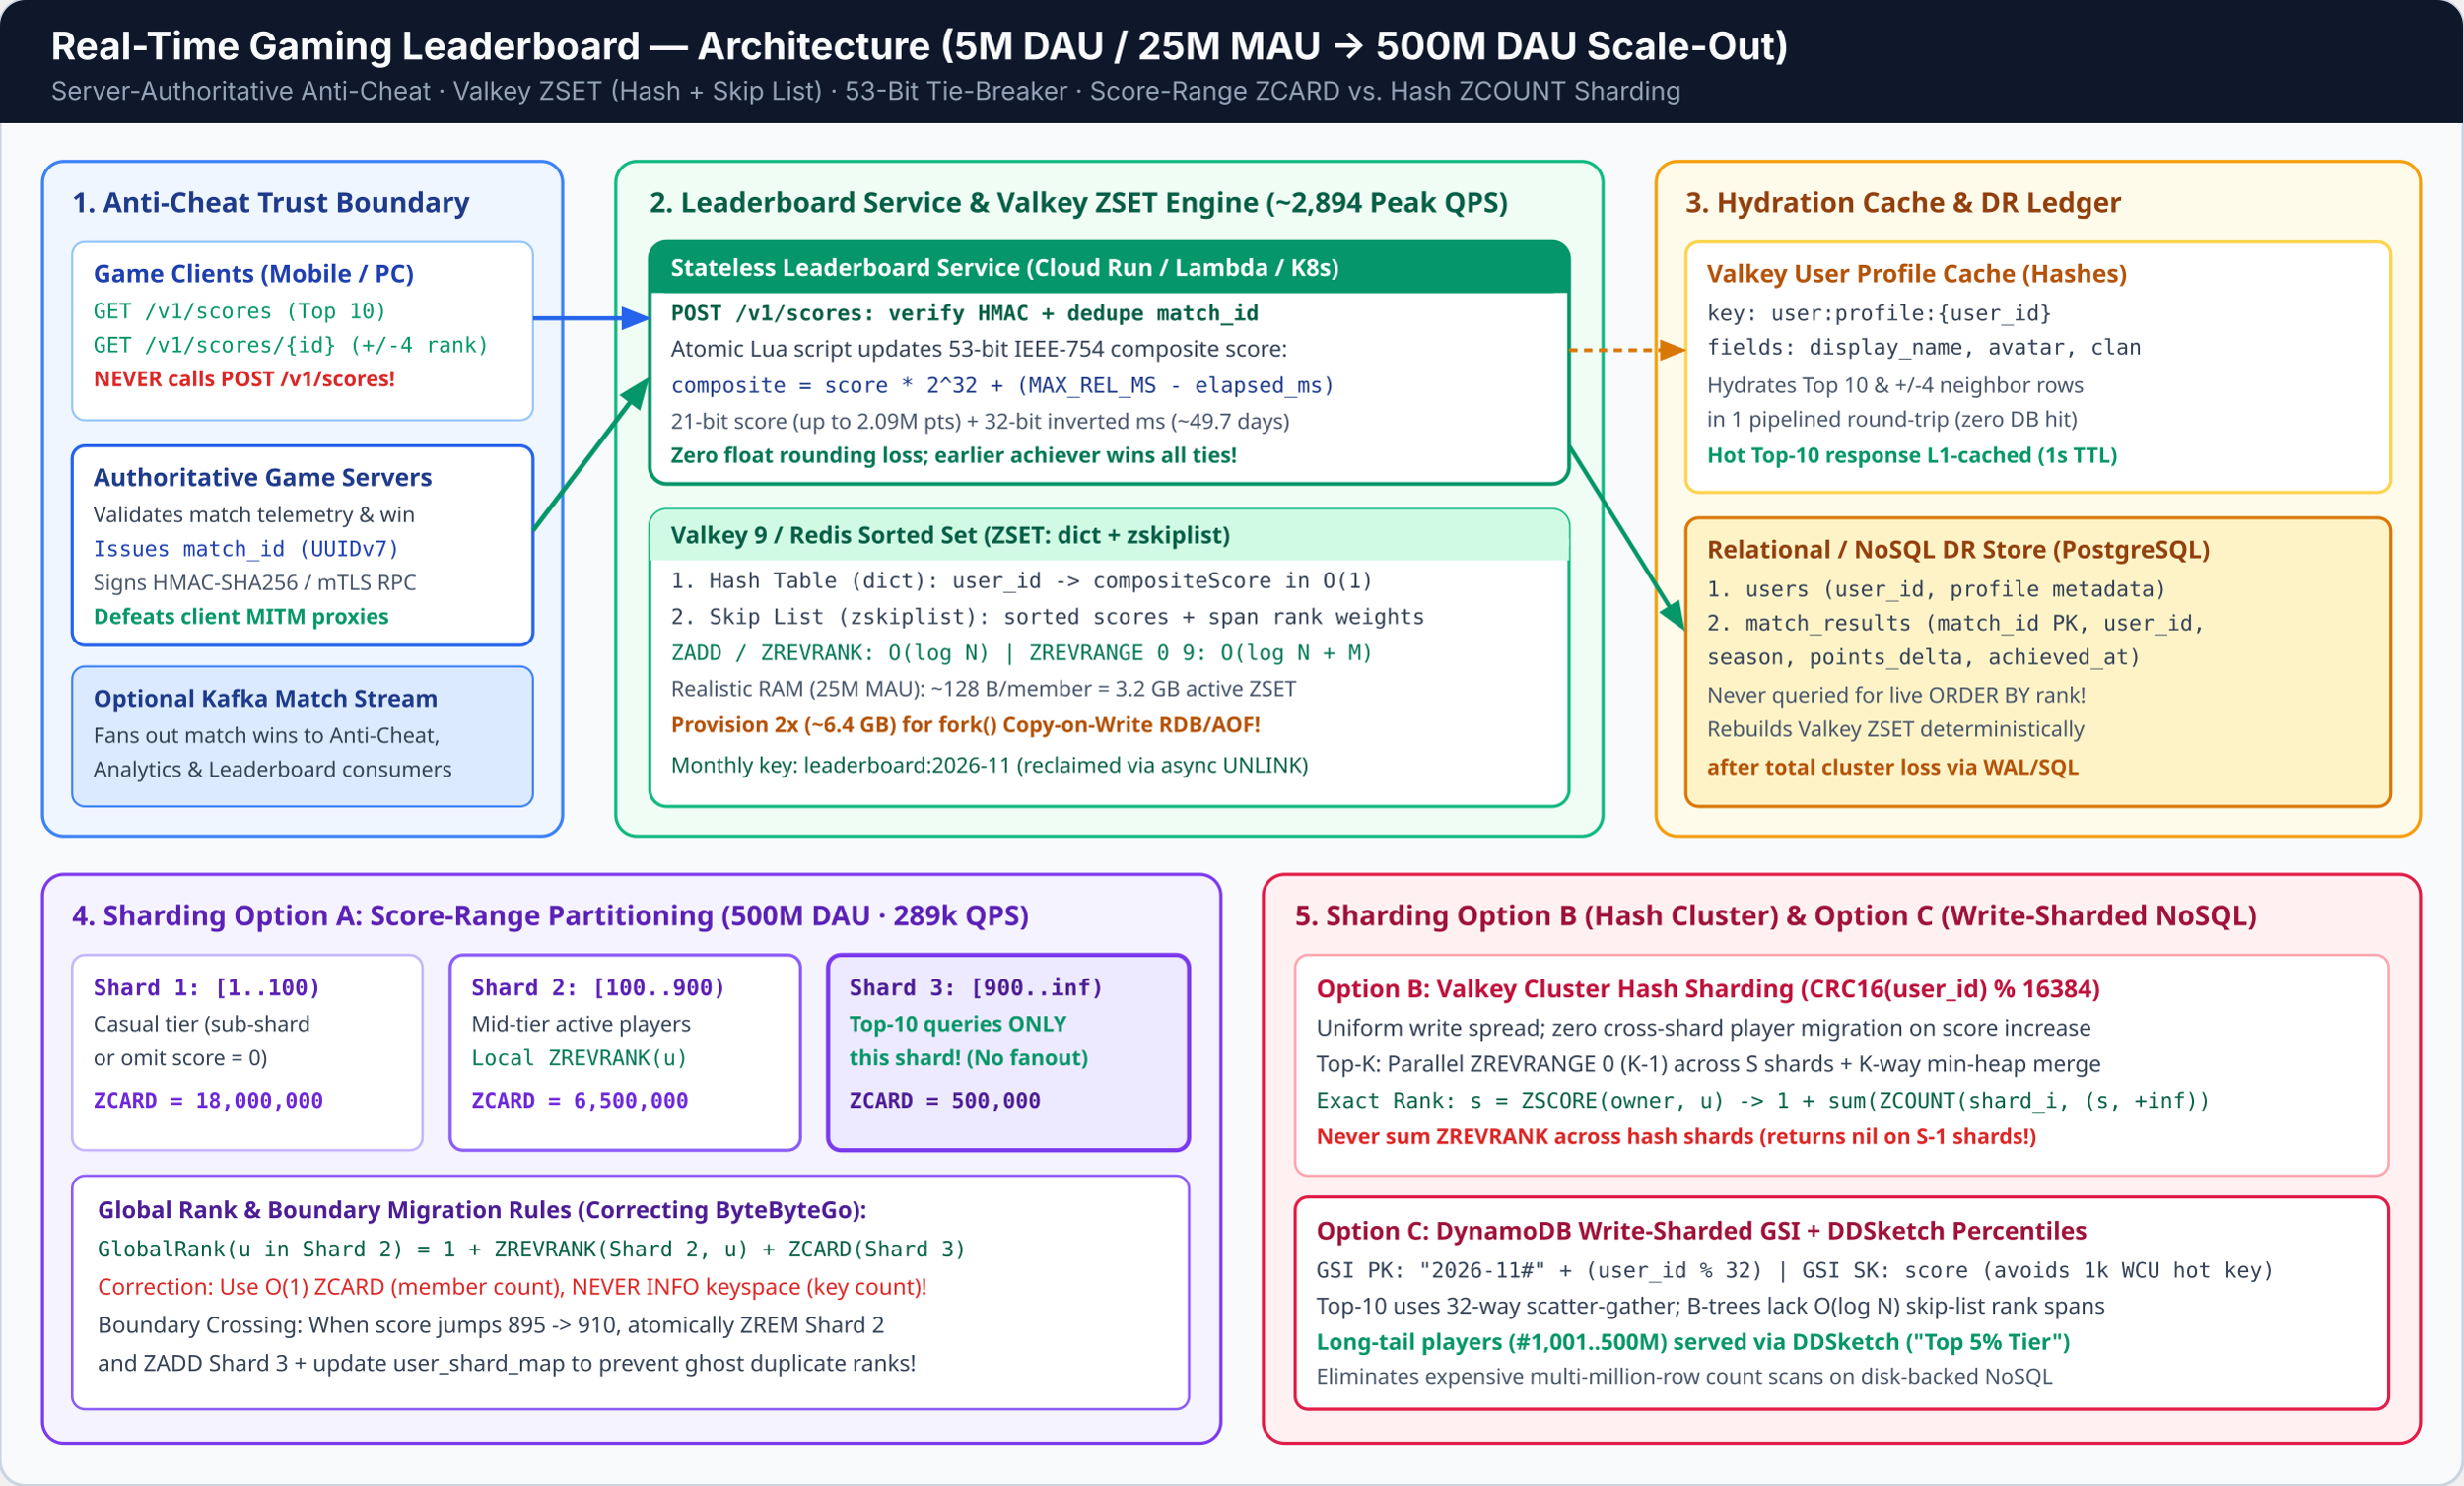
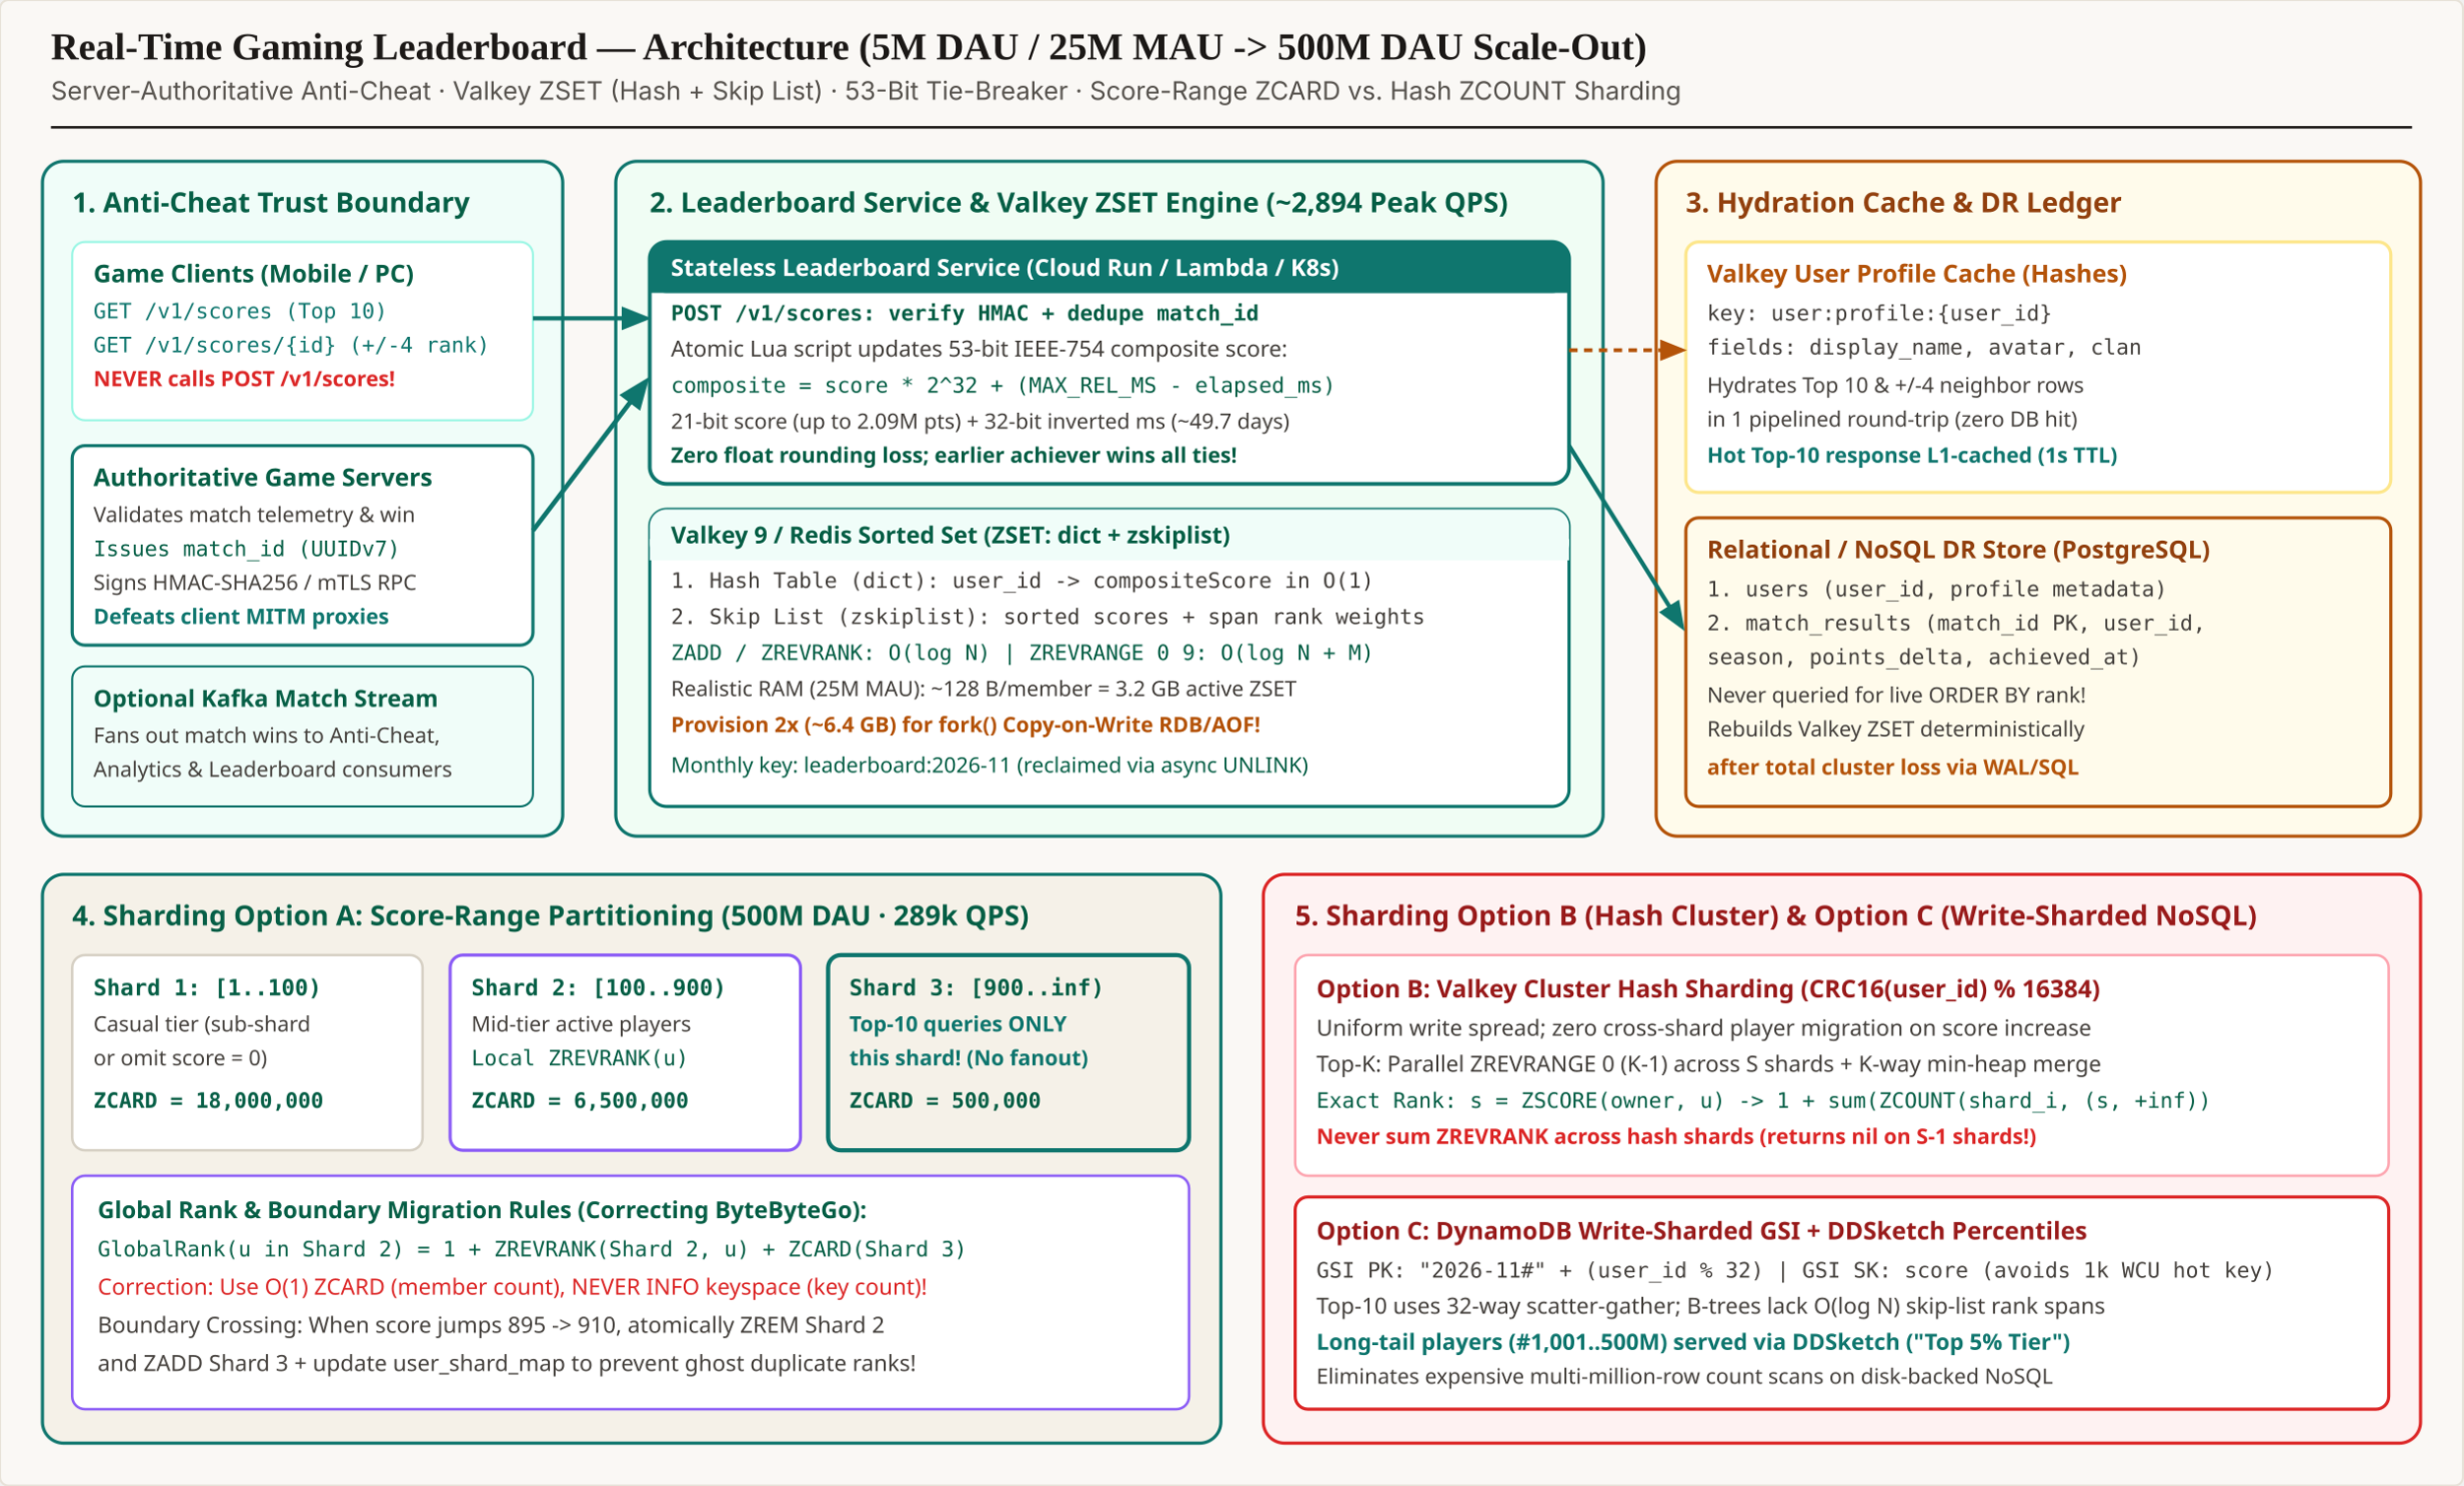
<svg xmlns="http://www.w3.org/2000/svg" viewBox="0 0 1160 700" width="1160" height="700" role="img" aria-labelledby="title desc">
  <defs>
    <marker id="arr" viewBox="0 0 10 10" refX="8" refY="5" markerWidth="7" markerHeight="7" orient="auto-start-reverse">
-       <path d="M 0 1 L 10 5 L 0 9 z" fill="#475569" />
+       <path d="M 0 1 L 10 5 L 0 9 z" fill="#44403c" />
    </marker>
    <marker id="arr-blue" viewBox="0 0 10 10" refX="8" refY="5" markerWidth="7" markerHeight="7" orient="auto-start-reverse">
-       <path d="M 0 1 L 10 5 L 0 9 z" fill="#2563eb" />
+       <path d="M 0 1 L 10 5 L 0 9 z" fill="#0f766e" />
    </marker>
    <marker id="arr-green" viewBox="0 0 10 10" refX="8" refY="5" markerWidth="7" markerHeight="7" orient="auto-start-reverse">
-       <path d="M 0 1 L 10 5 L 0 9 z" fill="#059669" />
+       <path d="M 0 1 L 10 5 L 0 9 z" fill="#0f766e" />
    </marker>
    <marker id="arr-amber" viewBox="0 0 10 10" refX="8" refY="5" markerWidth="7" markerHeight="7" orient="auto-start-reverse">
-       <path d="M 0 1 L 10 5 L 0 9 z" fill="#d97706" />
+       <path d="M 0 1 L 10 5 L 0 9 z" fill="#b45309" />
    </marker>
  </defs>
-   <rect x="0" y="0" width="1160" height="700" rx="12" fill="#f8fafc" stroke="#cbd5e1" stroke-width="1.5" />
-   <rect x="0" y="0" width="1160" height="58" rx="12" fill="#0f172a" />
-   <rect x="0" y="42" width="1160" height="16" fill="#0f172a" />
-   <text x="24" y="28" font-family="ui-sans-serif, system-ui, -apple-system, sans-serif" font-size="18" font-weight="700" fill="#f8fafc">Real-Time Gaming Leaderboard — Architecture (5M DAU / 25M MAU -&gt; 500M DAU Scale-Out)</text>
-   <text x="24" y="47" font-family="ui-sans-serif, system-ui, -apple-system, sans-serif" font-size="12" fill="#94a3b8">Server-Authoritative Anti-Cheat · Valkey ZSET (Hash + Skip List) · 53-Bit Tie-Breaker · Score-Range ZCARD vs. Hash ZCOUNT Sharding</text>
-   <rect x="20" y="76" width="245" height="318" rx="10" fill="#eff6ff" stroke="#3b82f6" stroke-width="1.5" />
-   <text x="34" y="100" font-family="ui-sans-serif, system-ui, sans-serif" font-size="13" font-weight="700" fill="#1e3a8a">1. Anti-Cheat Trust Boundary</text>
-   <rect x="34" y="114" width="217" height="84" rx="6" fill="#ffffff" stroke="#93c5fd" stroke-width="1" />
-   <text x="44" y="133" font-family="ui-sans-serif, system-ui, sans-serif" font-size="11.5" font-weight="700" fill="#1e40af">Game Clients (Mobile / PC)</text>
-   <text x="44" y="150" font-family="ui-monospace, SFMono-Regular, monospace" font-size="10" fill="#059669">GET /v1/scores (Top 10)</text>
-   <text x="44" y="166" font-family="ui-monospace, SFMono-Regular, monospace" font-size="10" fill="#059669">GET /v1/scores/{id} (+/-4 rank)</text>
+   <rect x="0" y="0" width="1160" height="700" rx="4" fill="#faf8f5" stroke="#e7e2d8" stroke-width="1" />
+   <line x1="24" y1="60" x2="1136" y2="60" stroke="#1c1917" stroke-width="1.2" />
+   <text x="24" y="28" font-family="Georgia, 'Times New Roman', serif" font-size="18" font-weight="700" fill="#1c1917">Real-Time Gaming Leaderboard — Architecture (5M DAU / 25M MAU -&gt; 500M DAU Scale-Out)</text>
+   <text x="24" y="47" font-family="ui-sans-serif, system-ui, -apple-system, sans-serif" font-size="12" fill="#57534e">Server-Authoritative Anti-Cheat · Valkey ZSET (Hash + Skip List) · 53-Bit Tie-Breaker · Score-Range ZCARD vs. Hash ZCOUNT Sharding</text>
+   <rect x="20" y="76" width="245" height="318" rx="10" fill="#f0fdf9" stroke="#0f766e" stroke-width="1.5" />
+   <text x="34" y="100" font-family="ui-sans-serif, system-ui, sans-serif" font-size="13" font-weight="700" fill="#065f46">1. Anti-Cheat Trust Boundary</text>
+   <rect x="34" y="114" width="217" height="84" rx="6" fill="#ffffff" stroke="#99f6e4" stroke-width="1" />
+   <text x="44" y="133" font-family="ui-sans-serif, system-ui, sans-serif" font-size="11.5" font-weight="700" fill="#065f46">Game Clients (Mobile / PC)</text>
+   <text x="44" y="150" font-family="ui-monospace, SFMono-Regular, monospace" font-size="10" fill="#0f766e">GET /v1/scores (Top 10)</text>
+   <text x="44" y="166" font-family="ui-monospace, SFMono-Regular, monospace" font-size="10" fill="#0f766e">GET /v1/scores/{id} (+/-4 rank)</text>
  <text x="44" y="182" font-family="ui-sans-serif, system-ui, sans-serif" font-size="10" font-weight="700" fill="#dc2626">NEVER calls POST /v1/scores!</text>
-   <rect x="34" y="210" width="217" height="94" rx="6" fill="#ffffff" stroke="#2563eb" stroke-width="1.5" />
-   <text x="44" y="229" font-family="ui-sans-serif, system-ui, sans-serif" font-size="11.5" font-weight="700" fill="#1e3a8a">Authoritative Game Servers</text>
-   <text x="44" y="246" font-family="ui-sans-serif, system-ui, sans-serif" font-size="10" fill="#334155">Validates match telemetry &amp; win</text>
-   <text x="44" y="262" font-family="ui-monospace, SFMono-Regular, monospace" font-size="10" fill="#1e40af">Issues match_id (UUIDv7)</text>
-   <text x="44" y="278" font-family="ui-sans-serif, system-ui, sans-serif" font-size="10" fill="#475569">Signs HMAC-SHA256 / mTLS RPC</text>
-   <text x="44" y="294" font-family="ui-sans-serif, system-ui, sans-serif" font-size="10" font-weight="700" fill="#059669">Defeats client MITM proxies</text>
-   <rect x="34" y="314" width="217" height="66" rx="6" fill="#dbeafe" stroke="#3b82f6" stroke-width="1" />
-   <text x="44" y="333" font-family="ui-sans-serif, system-ui, sans-serif" font-size="11" font-weight="700" fill="#1e3a8a">Optional Kafka Match Stream</text>
-   <text x="44" y="350" font-family="ui-sans-serif, system-ui, sans-serif" font-size="10" fill="#334155">Fans out match wins to Anti-Cheat,</text>
-   <text x="44" y="366" font-family="ui-sans-serif, system-ui, sans-serif" font-size="10" fill="#334155">Analytics &amp; Leaderboard consumers</text>
-   <rect x="290" y="76" width="465" height="318" rx="10" fill="#f0fdf4" stroke="#10b981" stroke-width="1.5" />
+   <rect x="34" y="210" width="217" height="94" rx="6" fill="#ffffff" stroke="#0f766e" stroke-width="1.5" />
+   <text x="44" y="229" font-family="ui-sans-serif, system-ui, sans-serif" font-size="11.5" font-weight="700" fill="#065f46">Authoritative Game Servers</text>
+   <text x="44" y="246" font-family="ui-sans-serif, system-ui, sans-serif" font-size="10" fill="#44403c">Validates match telemetry &amp; win</text>
+   <text x="44" y="262" font-family="ui-monospace, SFMono-Regular, monospace" font-size="10" fill="#065f46">Issues match_id (UUIDv7)</text>
+   <text x="44" y="278" font-family="ui-sans-serif, system-ui, sans-serif" font-size="10" fill="#44403c">Signs HMAC-SHA256 / mTLS RPC</text>
+   <text x="44" y="294" font-family="ui-sans-serif, system-ui, sans-serif" font-size="10" font-weight="700" fill="#0f766e">Defeats client MITM proxies</text>
+   <rect x="34" y="314" width="217" height="66" rx="6" fill="#f0fdf9" stroke="#0f766e" stroke-width="1" />
+   <text x="44" y="333" font-family="ui-sans-serif, system-ui, sans-serif" font-size="11" font-weight="700" fill="#065f46">Optional Kafka Match Stream</text>
+   <text x="44" y="350" font-family="ui-sans-serif, system-ui, sans-serif" font-size="10" fill="#44403c">Fans out match wins to Anti-Cheat,</text>
+   <text x="44" y="366" font-family="ui-sans-serif, system-ui, sans-serif" font-size="10" fill="#44403c">Analytics &amp; Leaderboard consumers</text>
+   <rect x="290" y="76" width="465" height="318" rx="10" fill="#f0fdf4" stroke="#0f766e" stroke-width="1.5" />
  <text x="306" y="100" font-family="ui-sans-serif, system-ui, sans-serif" font-size="13" font-weight="700" fill="#065f46">2. Leaderboard Service &amp; Valkey ZSET Engine (~2,894 Peak QPS)</text>
-   <rect x="306" y="114" width="433" height="114" rx="8" fill="#ffffff" stroke="#059669" stroke-width="1.8" />
-   <rect x="306" y="114" width="433" height="24" rx="8" fill="#059669" />
-   <rect x="306" y="128" width="433" height="10" fill="#059669" />
+   <rect x="306" y="114" width="433" height="114" rx="8" fill="#ffffff" stroke="#0f766e" stroke-width="1.8" />
+   <rect x="306" y="114" width="433" height="24" rx="8" fill="#0f766e" />
+   <rect x="306" y="128" width="433" height="10" fill="#0f766e" />
  <text x="316" y="130" font-family="ui-sans-serif, system-ui, sans-serif" font-size="11" font-weight="700" fill="#ffffff">Stateless Leaderboard Service (Cloud Run / Lambda / K8s)</text>
  <text x="316" y="151" font-family="ui-monospace, SFMono-Regular, monospace" font-size="10" font-weight="700" fill="#065f46">POST /v1/scores: verify HMAC + dedupe match_id</text>
-   <text x="316" y="168" font-family="ui-sans-serif, system-ui, sans-serif" font-size="10.5" fill="#334155">Atomic Lua script updates 53-bit IEEE-754 composite score:</text>
-   <text x="316" y="185" font-family="ui-monospace, SFMono-Regular, monospace" font-size="10" fill="#1e3a8a">composite = score * 2^32 + (MAX_REL_MS - elapsed_ms)</text>
-   <text x="316" y="202" font-family="ui-sans-serif, system-ui, sans-serif" font-size="10" fill="#475569">21-bit score (up to 2.09M pts) + 32-bit inverted ms (~49.7 days)</text>
-   <text x="316" y="218" font-family="ui-sans-serif, system-ui, sans-serif" font-size="10" font-weight="700" fill="#047857">Zero float rounding loss; earlier achiever wins all ties!</text>
-   <rect x="306" y="240" width="433" height="140" rx="8" fill="#ffffff" stroke="#10b981" stroke-width="1.5" />
-   <rect x="306" y="240" width="433" height="24" rx="8" fill="#d1fae5" />
-   <rect x="306" y="254" width="433" height="10" fill="#d1fae5" />
+   <text x="316" y="168" font-family="ui-sans-serif, system-ui, sans-serif" font-size="10.5" fill="#44403c">Atomic Lua script updates 53-bit IEEE-754 composite score:</text>
+   <text x="316" y="185" font-family="ui-monospace, SFMono-Regular, monospace" font-size="10" fill="#065f46">composite = score * 2^32 + (MAX_REL_MS - elapsed_ms)</text>
+   <text x="316" y="202" font-family="ui-sans-serif, system-ui, sans-serif" font-size="10" fill="#44403c">21-bit score (up to 2.09M pts) + 32-bit inverted ms (~49.7 days)</text>
+   <text x="316" y="218" font-family="ui-sans-serif, system-ui, sans-serif" font-size="10" font-weight="700" fill="#065f46">Zero float rounding loss; earlier achiever wins all ties!</text>
+   <rect x="306" y="240" width="433" height="140" rx="8" fill="#ffffff" stroke="#0f766e" stroke-width="1.5" />
+   <rect x="306" y="240" width="433" height="24" rx="8" fill="#f0fdf9" />
+   <rect x="306" y="254" width="433" height="10" fill="#f0fdf9" />
  <text x="316" y="256" font-family="ui-sans-serif, system-ui, sans-serif" font-size="11" font-weight="700" fill="#065f46">Valkey 9 / Redis Sorted Set (ZSET: dict + zskiplist)</text>
-   <text x="316" y="277" font-family="ui-monospace, SFMono-Regular, monospace" font-size="10" fill="#334155">1. Hash Table (dict): user_id -&gt; compositeScore in O(1)</text>
-   <text x="316" y="294" font-family="ui-monospace, SFMono-Regular, monospace" font-size="10" fill="#334155">2. Skip List (zskiplist): sorted scores + span rank weights</text>
-   <text x="316" y="311" font-family="ui-monospace, SFMono-Regular, monospace" font-size="10" fill="#047857">ZADD / ZREVRANK: O(log N) | ZREVRANGE 0 9: O(log N + M)</text>
-   <text x="316" y="328" font-family="ui-sans-serif, system-ui, sans-serif" font-size="10" fill="#475569">Realistic RAM (25M MAU): ~128 B/member = 3.2 GB active ZSET</text>
+   <text x="316" y="277" font-family="ui-monospace, SFMono-Regular, monospace" font-size="10" fill="#44403c">1. Hash Table (dict): user_id -&gt; compositeScore in O(1)</text>
+   <text x="316" y="294" font-family="ui-monospace, SFMono-Regular, monospace" font-size="10" fill="#44403c">2. Skip List (zskiplist): sorted scores + span rank weights</text>
+   <text x="316" y="311" font-family="ui-monospace, SFMono-Regular, monospace" font-size="10" fill="#065f46">ZADD / ZREVRANK: O(log N) | ZREVRANGE 0 9: O(log N + M)</text>
+   <text x="316" y="328" font-family="ui-sans-serif, system-ui, sans-serif" font-size="10" fill="#44403c">Realistic RAM (25M MAU): ~128 B/member = 3.2 GB active ZSET</text>
  <text x="316" y="345" font-family="ui-sans-serif, system-ui, sans-serif" font-size="10" font-weight="700" fill="#b45309">Provision 2x (~6.4 GB) for fork() Copy-on-Write RDB/AOF!</text>
  <text x="316" y="364" font-family="ui-sans-serif, system-ui, sans-serif" font-size="10" fill="#065f46">Monthly key: leaderboard:2026-11 (reclaimed via async UNLINK)</text>
-   <rect x="780" y="76" width="360" height="318" rx="10" fill="#fffbeb" stroke="#f59e0b" stroke-width="1.5" />
+   <rect x="780" y="76" width="360" height="318" rx="10" fill="#fffbeb" stroke="#b45309" stroke-width="1.5" />
  <text x="794" y="100" font-family="ui-sans-serif, system-ui, sans-serif" font-size="13" font-weight="700" fill="#92400e">3. Hydration Cache &amp; DR Ledger</text>
-   <rect x="794" y="114" width="332" height="118" rx="6" fill="#ffffff" stroke="#fcd34d" stroke-width="1.5" />
+   <rect x="794" y="114" width="332" height="118" rx="6" fill="#ffffff" stroke="#fde68a" stroke-width="1.5" />
  <text x="804" y="133" font-family="ui-sans-serif, system-ui, sans-serif" font-size="11.5" font-weight="700" fill="#b45309">Valkey User Profile Cache (Hashes)</text>
-   <text x="804" y="151" font-family="ui-monospace, SFMono-Regular, monospace" font-size="10" fill="#334155">key: user:profile:{user_id}</text>
-   <text x="804" y="167" font-family="ui-monospace, SFMono-Regular, monospace" font-size="10" fill="#334155">fields: display_name, avatar, clan</text>
-   <text x="804" y="185" font-family="ui-sans-serif, system-ui, sans-serif" font-size="10" fill="#475569">Hydrates Top 10 &amp; +/-4 neighbor rows</text>
-   <text x="804" y="201" font-family="ui-sans-serif, system-ui, sans-serif" font-size="10" fill="#475569">in 1 pipelined round-trip (zero DB hit)</text>
-   <text x="804" y="218" font-family="ui-sans-serif, system-ui, sans-serif" font-size="10" font-weight="700" fill="#059669">Hot Top-10 response L1-cached (1s TTL)</text>
-   <rect x="794" y="244" width="332" height="136" rx="6" fill="#fef3c7" stroke="#d97706" stroke-width="1.5" />
+   <text x="804" y="151" font-family="ui-monospace, SFMono-Regular, monospace" font-size="10" fill="#44403c">key: user:profile:{user_id}</text>
+   <text x="804" y="167" font-family="ui-monospace, SFMono-Regular, monospace" font-size="10" fill="#44403c">fields: display_name, avatar, clan</text>
+   <text x="804" y="185" font-family="ui-sans-serif, system-ui, sans-serif" font-size="10" fill="#44403c">Hydrates Top 10 &amp; +/-4 neighbor rows</text>
+   <text x="804" y="201" font-family="ui-sans-serif, system-ui, sans-serif" font-size="10" fill="#44403c">in 1 pipelined round-trip (zero DB hit)</text>
+   <text x="804" y="218" font-family="ui-sans-serif, system-ui, sans-serif" font-size="10" font-weight="700" fill="#0f766e">Hot Top-10 response L1-cached (1s TTL)</text>
+   <rect x="794" y="244" width="332" height="136" rx="6" fill="#fffbeb" stroke="#b45309" stroke-width="1.5" />
  <text x="804" y="263" font-family="ui-sans-serif, system-ui, sans-serif" font-size="11.5" font-weight="700" fill="#92400e">Relational / NoSQL DR Store (PostgreSQL)</text>
-   <text x="804" y="281" font-family="ui-monospace, SFMono-Regular, monospace" font-size="10" fill="#334155">1. users (user_id, profile metadata)</text>
-   <text x="804" y="297" font-family="ui-monospace, SFMono-Regular, monospace" font-size="10" fill="#334155">2. match_results (match_id PK, user_id,</text>
-   <text x="804" y="313" font-family="ui-monospace, SFMono-Regular, monospace" font-size="10" fill="#334155">   season, points_delta, achieved_at)</text>
-   <text x="804" y="331" font-family="ui-sans-serif, system-ui, sans-serif" font-size="10" fill="#475569">Never queried for live ORDER BY rank!</text>
-   <text x="804" y="347" font-family="ui-sans-serif, system-ui, sans-serif" font-size="10" fill="#475569">Rebuilds Valkey ZSET deterministically</text>
+   <text x="804" y="281" font-family="ui-monospace, SFMono-Regular, monospace" font-size="10" fill="#44403c">1. users (user_id, profile metadata)</text>
+   <text x="804" y="297" font-family="ui-monospace, SFMono-Regular, monospace" font-size="10" fill="#44403c">2. match_results (match_id PK, user_id,</text>
+   <text x="804" y="313" font-family="ui-monospace, SFMono-Regular, monospace" font-size="10" fill="#44403c">   season, points_delta, achieved_at)</text>
+   <text x="804" y="331" font-family="ui-sans-serif, system-ui, sans-serif" font-size="10" fill="#44403c">Never queried for live ORDER BY rank!</text>
+   <text x="804" y="347" font-family="ui-sans-serif, system-ui, sans-serif" font-size="10" fill="#44403c">Rebuilds Valkey ZSET deterministically</text>
  <text x="804" y="365" font-family="ui-sans-serif, system-ui, sans-serif" font-size="10" font-weight="700" fill="#b45309">after total cluster loss via WAL/SQL</text>
-   <line x1="251" y1="150" x2="304" y2="150" stroke="#2563eb" stroke-width="2" marker-end="url(#arr-blue)" />
-   <line x1="251" y1="250" x2="304" y2="180" stroke="#059669" stroke-width="2.2" marker-end="url(#arr-green)" />
-   <line x1="739" y1="165" x2="792" y2="165" stroke="#d97706" stroke-width="1.8" stroke-dasharray="4,3" marker-end="url(#arr-amber)" />
-   <line x1="739" y1="210" x2="792" y2="295" stroke="#059669" stroke-width="2" marker-end="url(#arr-green)" />
-   <rect x="20" y="412" width="555" height="268" rx="10" fill="#f5f3ff" stroke="#7c3aed" stroke-width="1.5" />
-   <text x="34" y="436" font-family="ui-sans-serif, system-ui, sans-serif" font-size="13" font-weight="700" fill="#5b21b6">4. Sharding Option A: Score-Range Partitioning (500M DAU · 289k QPS)</text>
-   <rect x="34" y="450" width="165" height="92" rx="6" fill="#ffffff" stroke="#c4b5fd" stroke-width="1.2" />
-   <text x="44" y="469" font-family="ui-monospace, SFMono-Regular, monospace" font-size="10.5" font-weight="700" fill="#5b21b6">Shard 1: [1..100)</text>
-   <text x="44" y="486" font-family="ui-sans-serif, system-ui, sans-serif" font-size="10" fill="#334155">Casual tier (sub-shard</text>
-   <text x="44" y="502" font-family="ui-sans-serif, system-ui, sans-serif" font-size="10" fill="#334155">or omit score = 0)</text>
-   <text x="44" y="522" font-family="ui-monospace, SFMono-Regular, monospace" font-size="10" font-weight="700" fill="#6d28d9">ZCARD = 18,000,000</text>
+   <line x1="251" y1="150" x2="304" y2="150" stroke="#0f766e" stroke-width="2" marker-end="url(#arr-blue)" />
+   <line x1="251" y1="250" x2="304" y2="180" stroke="#0f766e" stroke-width="2.2" marker-end="url(#arr-green)" />
+   <line x1="739" y1="165" x2="792" y2="165" stroke="#b45309" stroke-width="1.8" stroke-dasharray="4,3" marker-end="url(#arr-amber)" />
+   <line x1="739" y1="210" x2="792" y2="295" stroke="#0f766e" stroke-width="2" marker-end="url(#arr-green)" />
+   <rect x="20" y="412" width="555" height="268" rx="10" fill="#f5f1e8" stroke="#0f766e" stroke-width="1.5" />
+   <text x="34" y="436" font-family="ui-sans-serif, system-ui, sans-serif" font-size="13" font-weight="700" fill="#065f46">4. Sharding Option A: Score-Range Partitioning (500M DAU · 289k QPS)</text>
+   <rect x="34" y="450" width="165" height="92" rx="6" fill="#ffffff" stroke="#d6d0c4" stroke-width="1.2" />
+   <text x="44" y="469" font-family="ui-monospace, SFMono-Regular, monospace" font-size="10.5" font-weight="700" fill="#065f46">Shard 1: [1..100)</text>
+   <text x="44" y="486" font-family="ui-sans-serif, system-ui, sans-serif" font-size="10" fill="#44403c">Casual tier (sub-shard</text>
+   <text x="44" y="502" font-family="ui-sans-serif, system-ui, sans-serif" font-size="10" fill="#44403c">or omit score = 0)</text>
+   <text x="44" y="522" font-family="ui-monospace, SFMono-Regular, monospace" font-size="10" font-weight="700" fill="#065f46">ZCARD = 18,000,000</text>
  <rect x="212" y="450" width="165" height="92" rx="6" fill="#ffffff" stroke="#8b5cf6" stroke-width="1.5" />
-   <text x="222" y="469" font-family="ui-monospace, SFMono-Regular, monospace" font-size="10.5" font-weight="700" fill="#5b21b6">Shard 2: [100..900)</text>
-   <text x="222" y="486" font-family="ui-sans-serif, system-ui, sans-serif" font-size="10" fill="#334155">Mid-tier active players</text>
-   <text x="222" y="502" font-family="ui-monospace, SFMono-Regular, monospace" font-size="10" fill="#047857">Local ZREVRANK(u)</text>
-   <text x="222" y="522" font-family="ui-monospace, SFMono-Regular, monospace" font-size="10" font-weight="700" fill="#6d28d9">ZCARD = 6,500,000</text>
-   <rect x="390" y="450" width="170" height="92" rx="6" fill="#ede9fe" stroke="#7c3aed" stroke-width="2" />
-   <text x="400" y="469" font-family="ui-monospace, SFMono-Regular, monospace" font-size="10.5" font-weight="700" fill="#4c1d95">Shard 3: [900..inf)</text>
-   <text x="400" y="486" font-family="ui-sans-serif, system-ui, sans-serif" font-size="10" font-weight="700" fill="#059669">Top-10 queries ONLY</text>
-   <text x="400" y="502" font-family="ui-sans-serif, system-ui, sans-serif" font-size="10" font-weight="700" fill="#059669">this shard! (No fanout)</text>
-   <text x="400" y="522" font-family="ui-monospace, SFMono-Regular, monospace" font-size="10" font-weight="700" fill="#4c1d95">ZCARD = 500,000</text>
+   <text x="222" y="469" font-family="ui-monospace, SFMono-Regular, monospace" font-size="10.5" font-weight="700" fill="#065f46">Shard 2: [100..900)</text>
+   <text x="222" y="486" font-family="ui-sans-serif, system-ui, sans-serif" font-size="10" fill="#44403c">Mid-tier active players</text>
+   <text x="222" y="502" font-family="ui-monospace, SFMono-Regular, monospace" font-size="10" fill="#065f46">Local ZREVRANK(u)</text>
+   <text x="222" y="522" font-family="ui-monospace, SFMono-Regular, monospace" font-size="10" font-weight="700" fill="#065f46">ZCARD = 6,500,000</text>
+   <rect x="390" y="450" width="170" height="92" rx="6" fill="#f5f1e8" stroke="#0f766e" stroke-width="2" />
+   <text x="400" y="469" font-family="ui-monospace, SFMono-Regular, monospace" font-size="10.5" font-weight="700" fill="#065f46">Shard 3: [900..inf)</text>
+   <text x="400" y="486" font-family="ui-sans-serif, system-ui, sans-serif" font-size="10" font-weight="700" fill="#0f766e">Top-10 queries ONLY</text>
+   <text x="400" y="502" font-family="ui-sans-serif, system-ui, sans-serif" font-size="10" font-weight="700" fill="#0f766e">this shard! (No fanout)</text>
+   <text x="400" y="522" font-family="ui-monospace, SFMono-Regular, monospace" font-size="10" font-weight="700" fill="#065f46">ZCARD = 500,000</text>
  <rect x="34" y="554" width="526" height="110" rx="6" fill="#ffffff" stroke="#8b5cf6" stroke-width="1.2" />
-   <text x="46" y="574" font-family="ui-sans-serif, system-ui, sans-serif" font-size="11" font-weight="700" fill="#4c1d95">Global Rank &amp; Boundary Migration Rules (Correcting ByteByteGo):</text>
+   <text x="46" y="574" font-family="ui-sans-serif, system-ui, sans-serif" font-size="11" font-weight="700" fill="#065f46">Global Rank &amp; Boundary Migration Rules (Correcting ByteByteGo):</text>
  <text x="46" y="592" font-family="ui-monospace, SFMono-Regular, monospace" font-size="10" fill="#065f46">GlobalRank(u in Shard 2) = 1 + ZREVRANK(Shard 2, u) + ZCARD(Shard 3)</text>
  <text x="46" y="610" font-family="ui-sans-serif, system-ui, sans-serif" font-size="10.5" fill="#dc2626">Correction: Use O(1) ZCARD (member count), NEVER INFO keyspace (key count)!</text>
-   <text x="46" y="628" font-family="ui-sans-serif, system-ui, sans-serif" font-size="10.5" fill="#334155">Boundary Crossing: When score jumps 895 -&gt; 910, atomically ZREM Shard 2</text>
-   <text x="46" y="646" font-family="ui-sans-serif, system-ui, sans-serif" font-size="10.5" fill="#334155">and ZADD Shard 3 + update user_shard_map to prevent ghost duplicate ranks!</text>
-   <rect x="595" y="412" width="545" height="268" rx="10" fill="#fff1f2" stroke="#e11d48" stroke-width="1.5" />
-   <text x="610" y="436" font-family="ui-sans-serif, system-ui, sans-serif" font-size="13" font-weight="700" fill="#9f1239">5. Sharding Option B (Hash Cluster) &amp; Option C (Write-Sharded NoSQL)</text>
+   <text x="46" y="628" font-family="ui-sans-serif, system-ui, sans-serif" font-size="10.5" fill="#44403c">Boundary Crossing: When score jumps 895 -&gt; 910, atomically ZREM Shard 2</text>
+   <text x="46" y="646" font-family="ui-sans-serif, system-ui, sans-serif" font-size="10.5" fill="#44403c">and ZADD Shard 3 + update user_shard_map to prevent ghost duplicate ranks!</text>
+   <rect x="595" y="412" width="545" height="268" rx="10" fill="#fef2f2" stroke="#dc2626" stroke-width="1.5" />
+   <text x="610" y="436" font-family="ui-sans-serif, system-ui, sans-serif" font-size="13" font-weight="700" fill="#991b1b">5. Sharding Option B (Hash Cluster) &amp; Option C (Write-Sharded NoSQL)</text>
  <rect x="610" y="450" width="515" height="104" rx="6" fill="#ffffff" stroke="#fda4af" stroke-width="1.2" />
-   <text x="620" y="470" font-family="ui-sans-serif, system-ui, sans-serif" font-size="11.5" font-weight="700" fill="#be123c">Option B: Valkey Cluster Hash Sharding (CRC16(user_id) % 16384)</text>
-   <text x="620" y="488" font-family="ui-sans-serif, system-ui, sans-serif" font-size="10.5" fill="#334155">Uniform write spread; zero cross-shard player migration on score increase</text>
-   <text x="620" y="505" font-family="ui-sans-serif, system-ui, sans-serif" font-size="10.5" fill="#334155">Top-K: Parallel ZREVRANGE 0 (K-1) across S shards + K-way min-heap merge</text>
+   <text x="620" y="470" font-family="ui-sans-serif, system-ui, sans-serif" font-size="11.5" font-weight="700" fill="#991b1b">Option B: Valkey Cluster Hash Sharding (CRC16(user_id) % 16384)</text>
+   <text x="620" y="488" font-family="ui-sans-serif, system-ui, sans-serif" font-size="10.5" fill="#44403c">Uniform write spread; zero cross-shard player migration on score increase</text>
+   <text x="620" y="505" font-family="ui-sans-serif, system-ui, sans-serif" font-size="10.5" fill="#44403c">Top-K: Parallel ZREVRANGE 0 (K-1) across S shards + K-way min-heap merge</text>
  <text x="620" y="522" font-family="ui-monospace, SFMono-Regular, monospace" font-size="10" fill="#065f46">Exact Rank: s = ZSCORE(owner, u) -&gt; 1 + sum(ZCOUNT(shard_i, (s, +inf))</text>
  <text x="620" y="539" font-family="ui-sans-serif, system-ui, sans-serif" font-size="10" font-weight="700" fill="#dc2626">Never sum ZREVRANK across hash shards (returns nil on S-1 shards!)</text>
-   <rect x="610" y="564" width="515" height="100" rx="6" fill="#ffffff" stroke="#e11d48" stroke-width="1.5" />
-   <text x="620" y="584" font-family="ui-sans-serif, system-ui, sans-serif" font-size="11.5" font-weight="700" fill="#9f1239">Option C: DynamoDB Write-Sharded GSI + DDSketch Percentiles</text>
-   <text x="620" y="602" font-family="ui-monospace, SFMono-Regular, monospace" font-size="10" fill="#334155">GSI PK: "2026-11#" + (user_id % 32) | GSI SK: score (avoids 1k WCU hot key)</text>
-   <text x="620" y="619" font-family="ui-sans-serif, system-ui, sans-serif" font-size="10.5" fill="#334155">Top-10 uses 32-way scatter-gather; B-trees lack O(log N) skip-list rank spans</text>
-   <text x="620" y="636" font-family="ui-sans-serif, system-ui, sans-serif" font-size="10.5" font-weight="700" fill="#059669">Long-tail players (#1,001..500M) served via DDSketch ("Top 5% Tier")</text>
-   <text x="620" y="652" font-family="ui-sans-serif, system-ui, sans-serif" font-size="10" fill="#475569">Eliminates expensive multi-million-row count scans on disk-backed NoSQL</text>
+   <rect x="610" y="564" width="515" height="100" rx="6" fill="#ffffff" stroke="#dc2626" stroke-width="1.5" />
+   <text x="620" y="584" font-family="ui-sans-serif, system-ui, sans-serif" font-size="11.5" font-weight="700" fill="#991b1b">Option C: DynamoDB Write-Sharded GSI + DDSketch Percentiles</text>
+   <text x="620" y="602" font-family="ui-monospace, SFMono-Regular, monospace" font-size="10" fill="#44403c">GSI PK: "2026-11#" + (user_id % 32) | GSI SK: score (avoids 1k WCU hot key)</text>
+   <text x="620" y="619" font-family="ui-sans-serif, system-ui, sans-serif" font-size="10.5" fill="#44403c">Top-10 uses 32-way scatter-gather; B-trees lack O(log N) skip-list rank spans</text>
+   <text x="620" y="636" font-family="ui-sans-serif, system-ui, sans-serif" font-size="10.5" font-weight="700" fill="#0f766e">Long-tail players (#1,001..500M) served via DDSketch ("Top 5% Tier")</text>
+   <text x="620" y="652" font-family="ui-sans-serif, system-ui, sans-serif" font-size="10" fill="#44403c">Eliminates expensive multi-million-row count scans on disk-backed NoSQL</text>
</svg>
